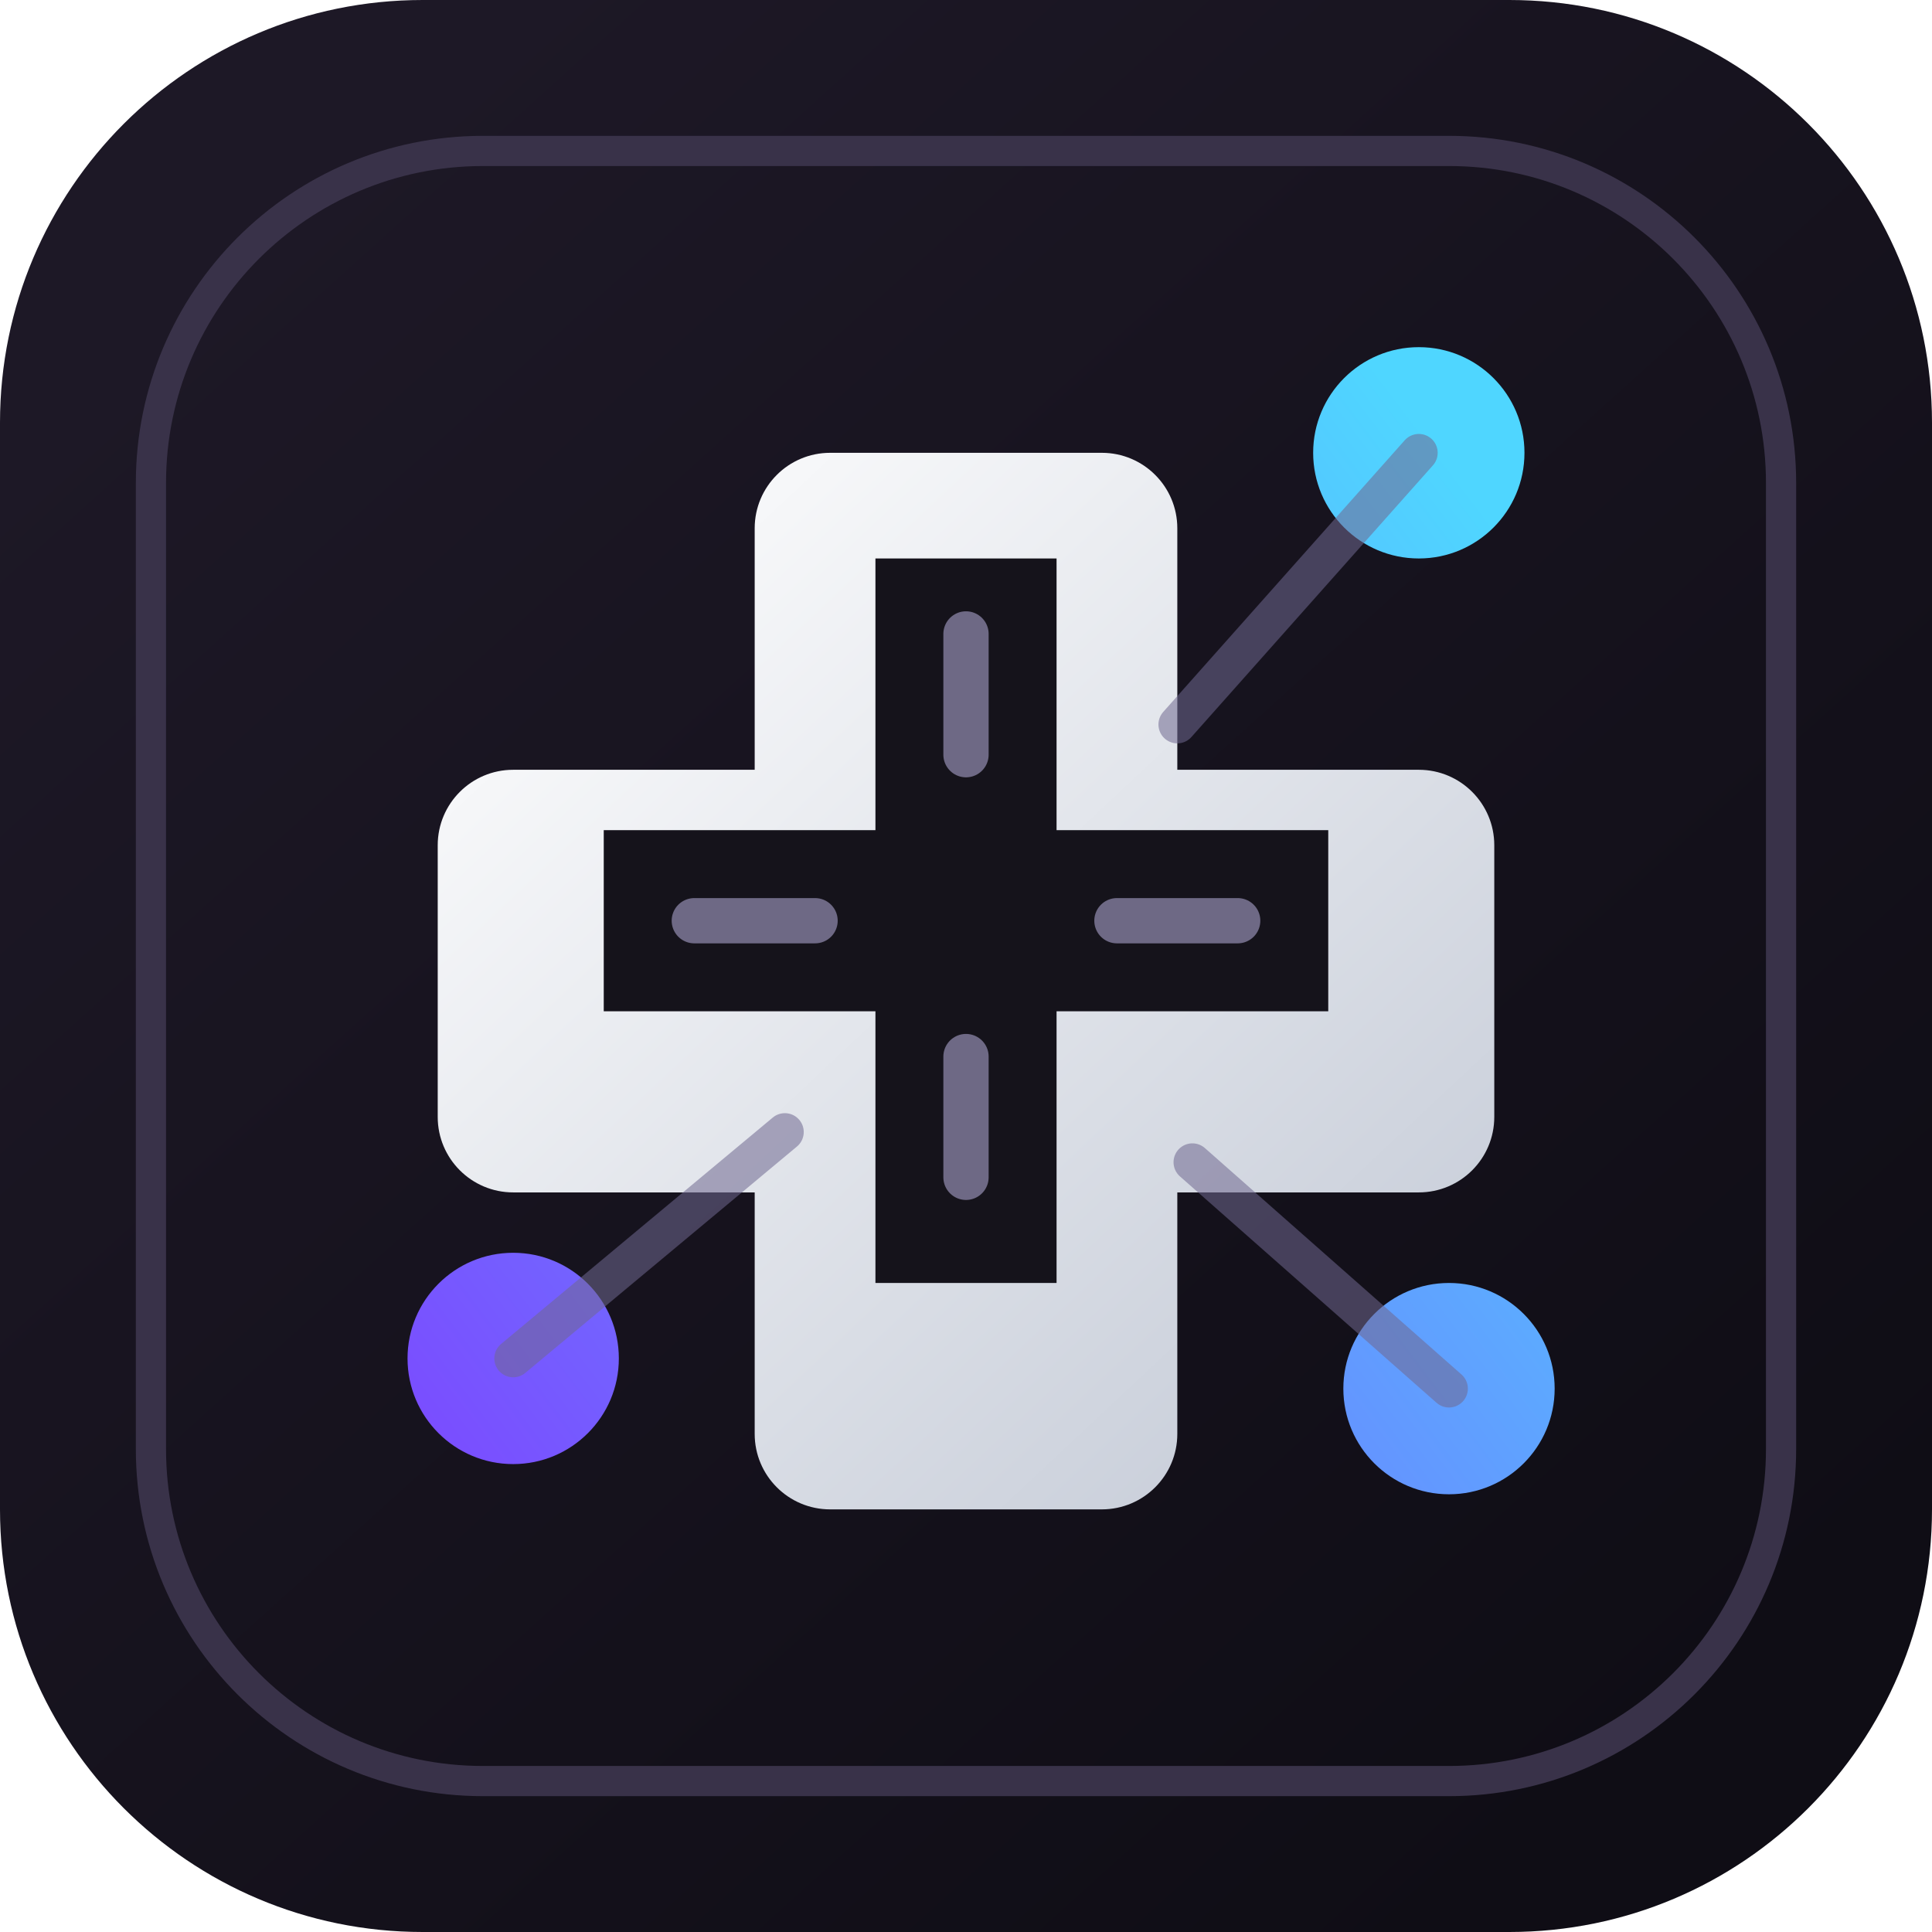
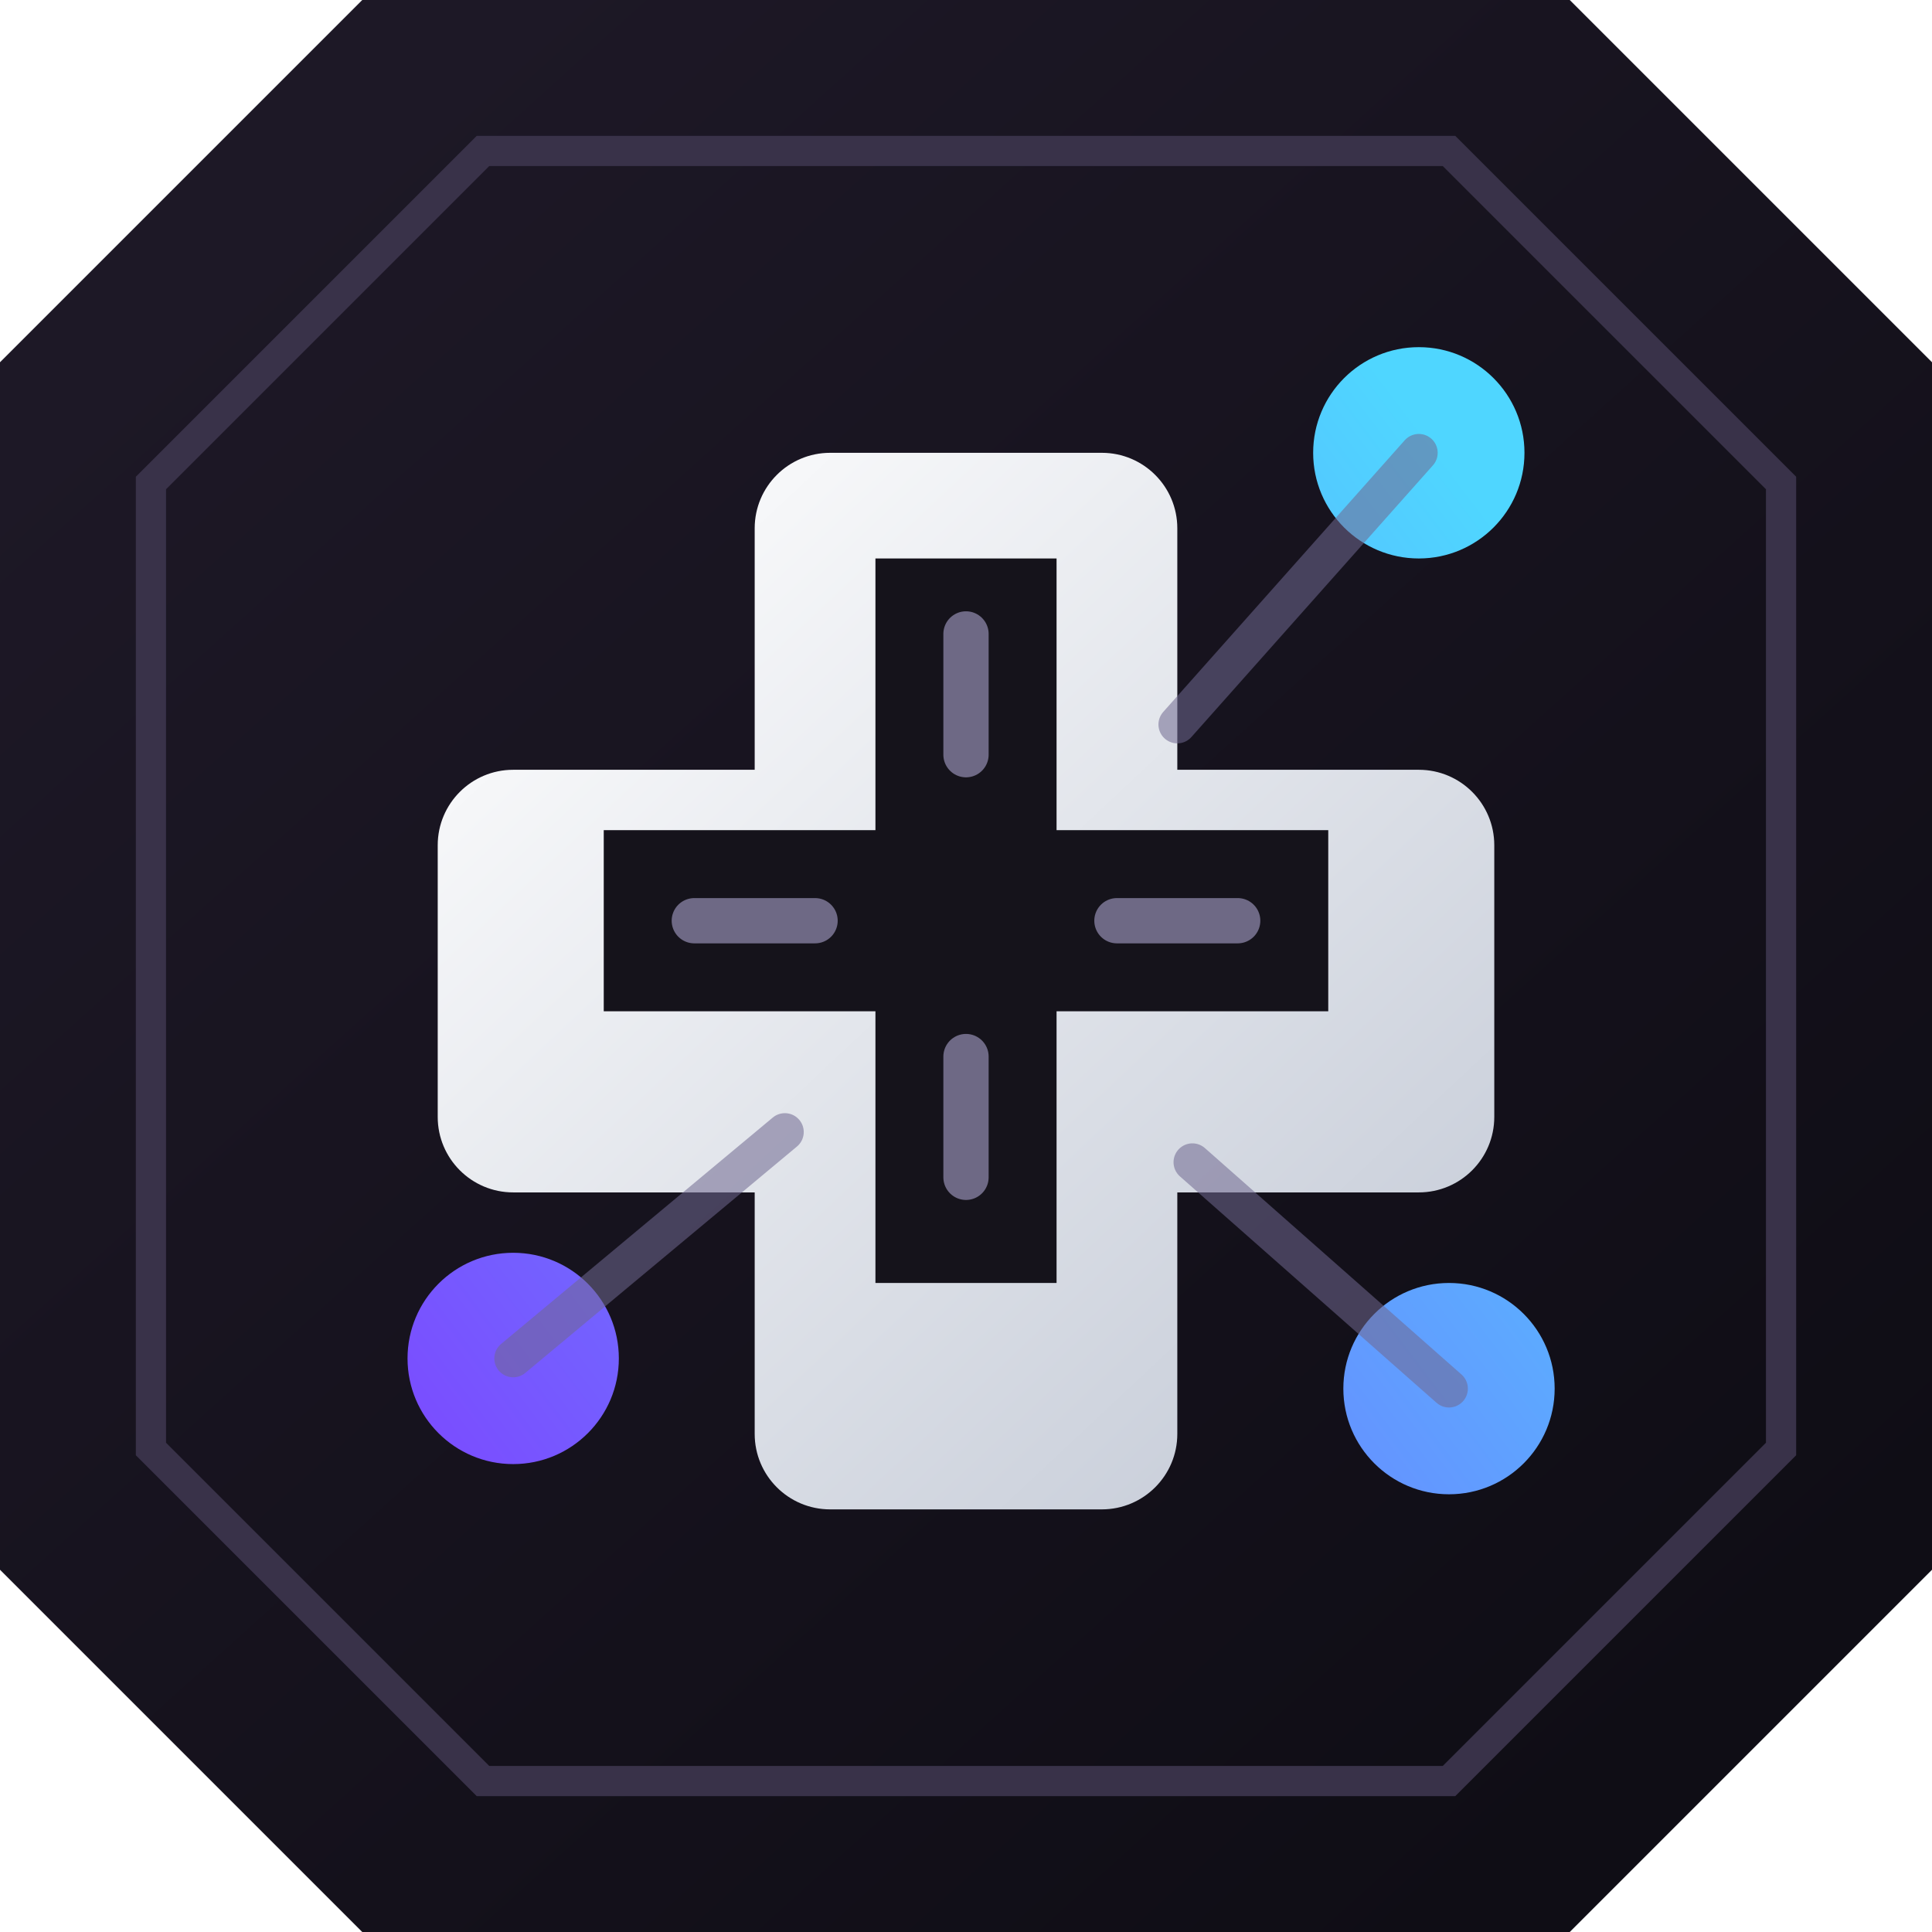
<svg xmlns="http://www.w3.org/2000/svg" viewBox="0 0 128 128" role="img" aria-labelledby="title desc">
  <defs>
    <linearGradient id="bg" x1="18" y1="14" x2="110" y2="116" gradientUnits="userSpaceOnUse">
      <stop offset="0" stop-color="#1d1826" />
      <stop offset="1" stop-color="#0f0d15" />
    </linearGradient>
    <linearGradient id="metal" x1="34" y1="30" x2="94" y2="94" gradientUnits="userSpaceOnUse">
      <stop offset="0" stop-color="#ffffff" />
      <stop offset="1" stop-color="#c6ccd8" />
    </linearGradient>
    <linearGradient id="accent" x1="26" y1="92" x2="100" y2="36" gradientUnits="userSpaceOnUse">
      <stop offset="0" stop-color="#7a4dff" />
      <stop offset="1" stop-color="#4fd6ff" />
    </linearGradient>
  </defs>
-   <rect width="128" height="128" rx="28" fill="url(#bg)" />
-   <rect x="10" y="10" width="108" height="108" rx="22" fill="none" stroke="#393249" stroke-width="2" />
+   <path d="M24 0H104L128 24V104L104 128H24L0 104V24Z" fill="url(#bg)" />
+   <path d="M32 10H96L118 32V96L96 118H32L10 96V32Z" fill="none" stroke="#393249" stroke-width="2" />
  <circle cx="34" cy="90" r="7" fill="url(#accent)" />
  <circle cx="94" cy="30" r="7" fill="url(#accent)" />
  <circle cx="96" cy="92" r="7" fill="url(#accent)" />
  <path d="M55 30h18a5 5 0 0 1 5 5v16h16a5 5 0 0 1 5 5v18a5 5 0 0 1-5 5H78v16a5 5 0 0 1-5 5H55a5 5 0 0 1-5-5V79H34a5 5 0 0 1-5-5V56a5 5 0 0 1 5-5h16V35a5 5 0 0 1 5-5z" fill="url(#metal)" />
  <path d="M58 37h12v18h18v12H70v18H58V67H40V55h18z" fill="#15131b" />
  <path d="M64 42v8M64 70v8M46 61h8M74 61h8" stroke="#8c86a8" stroke-linecap="round" stroke-width="3" opacity=".75" />
  <path d="M34 90l18-15M94 30l-16 18M96 92l-17-15" stroke="#6f6790" stroke-linecap="round" stroke-width="2.5" opacity=".55" />
</svg>
